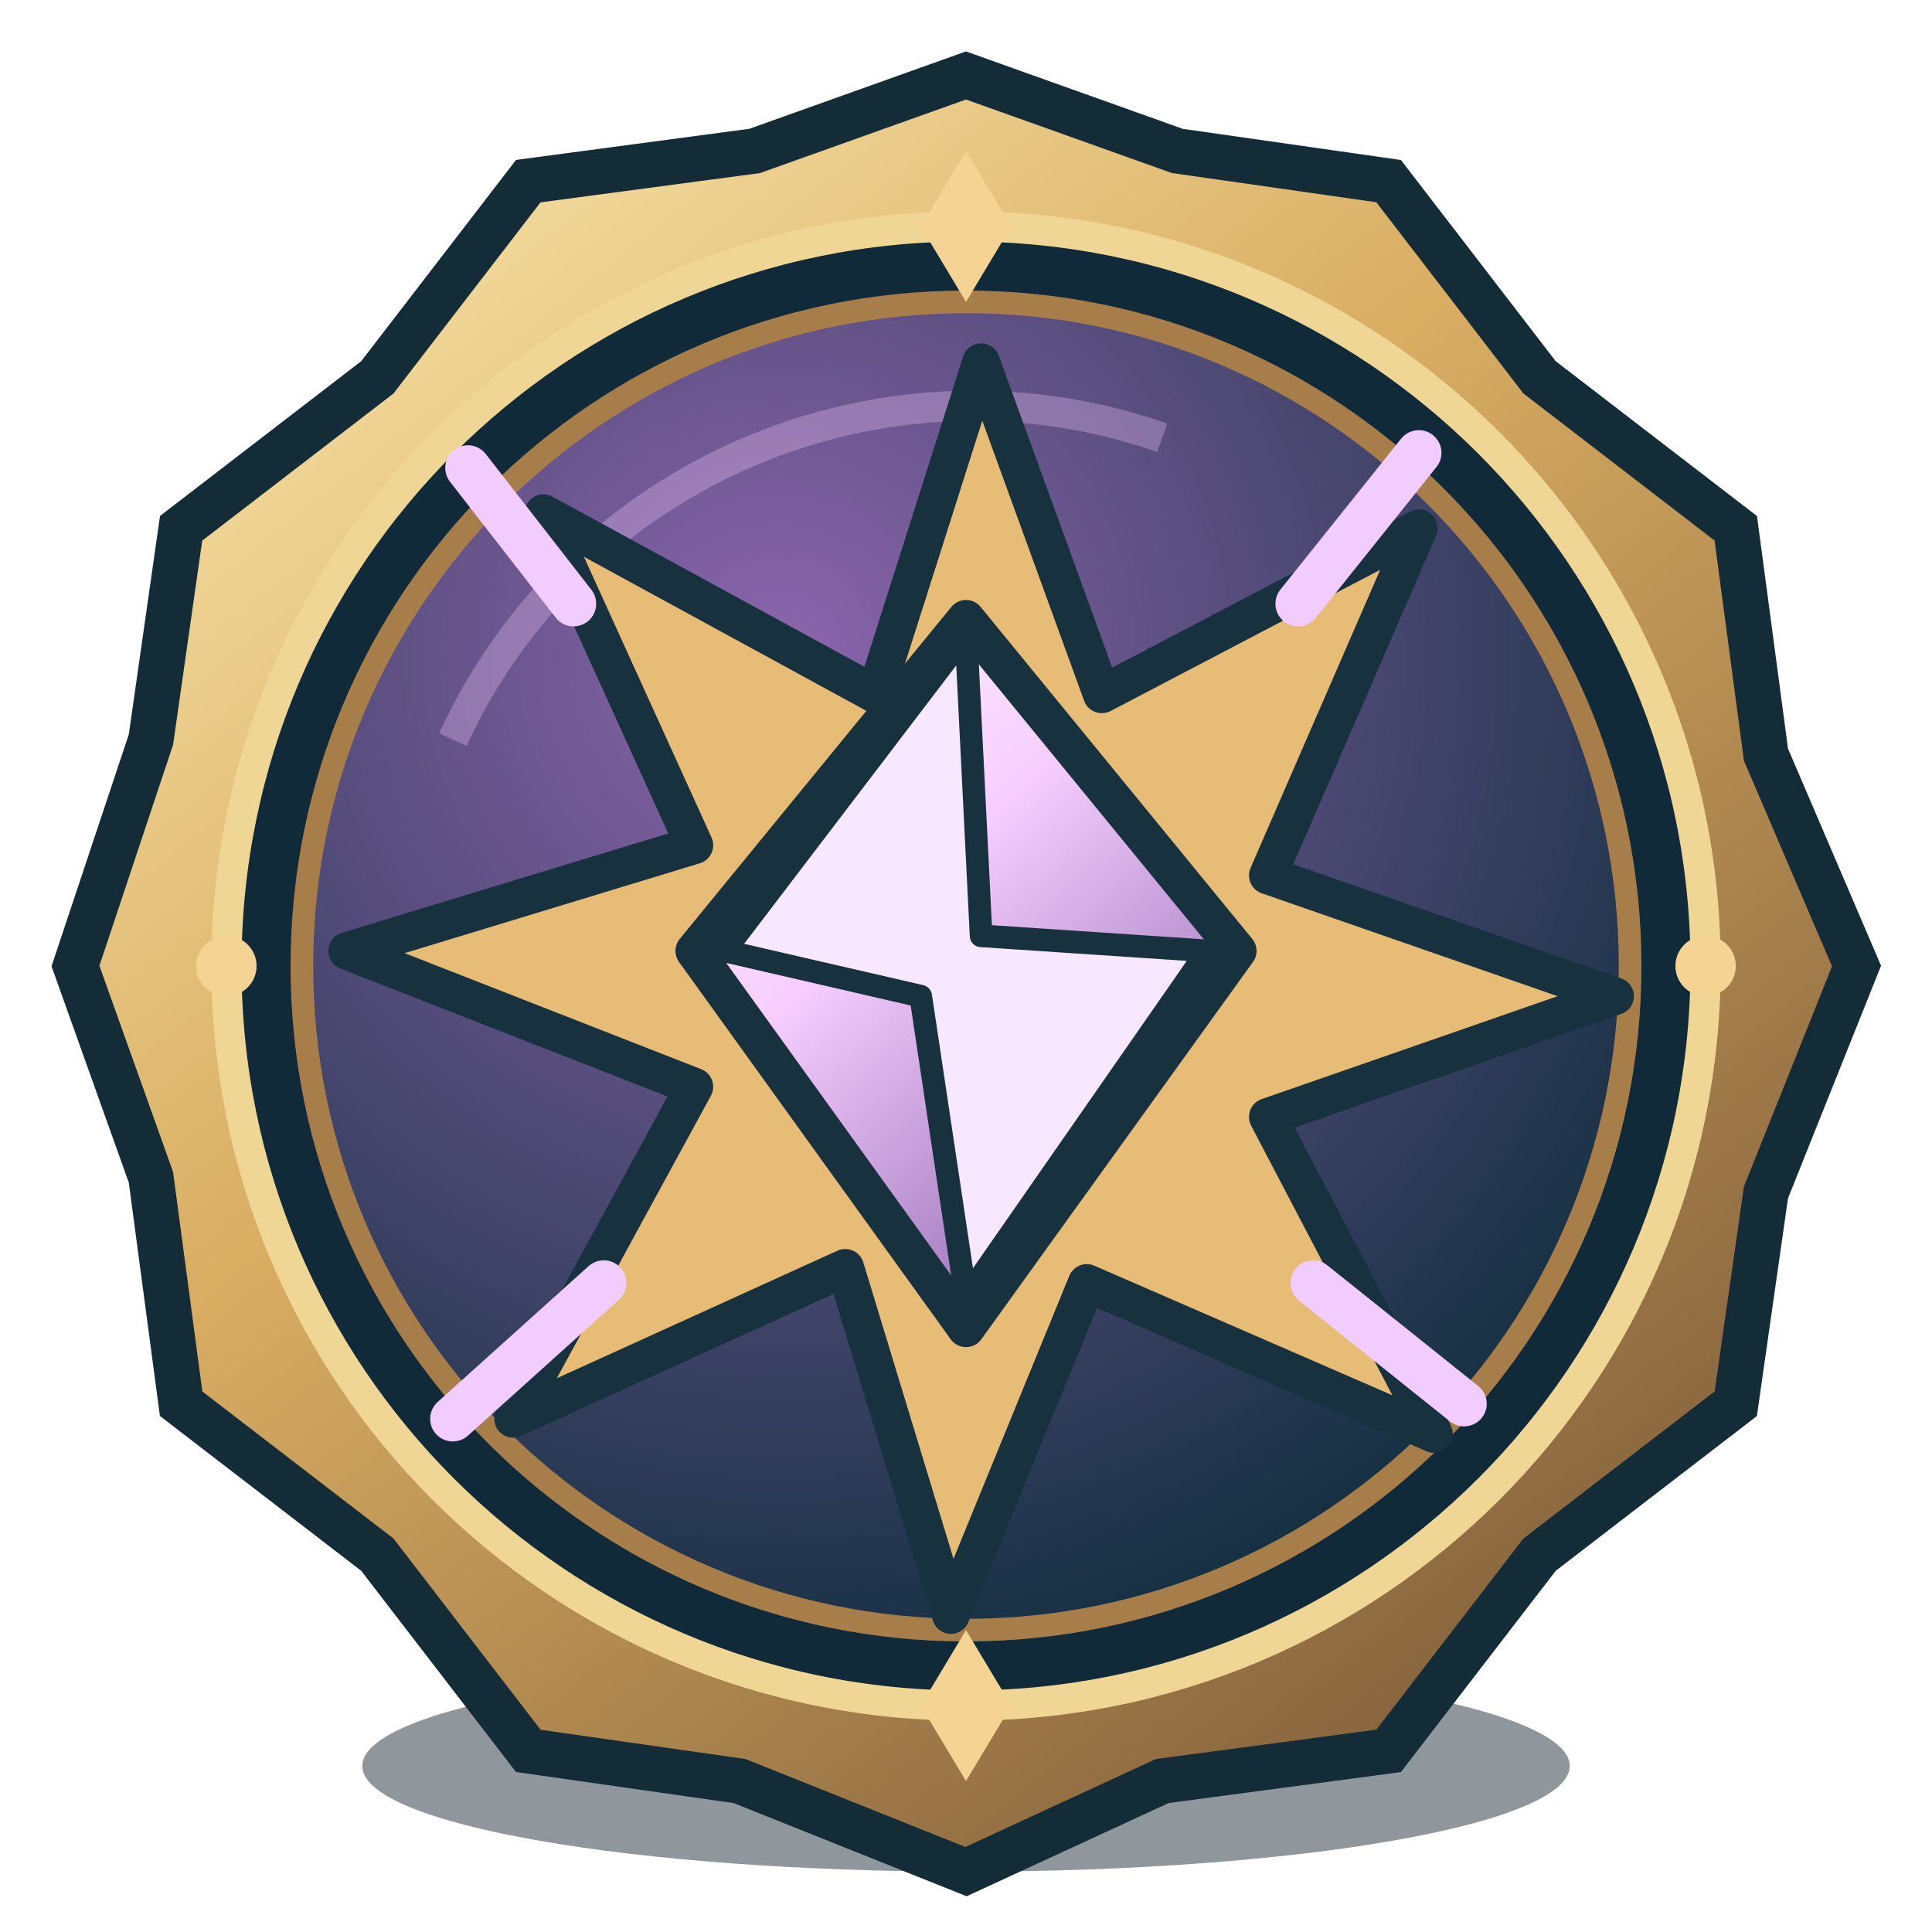
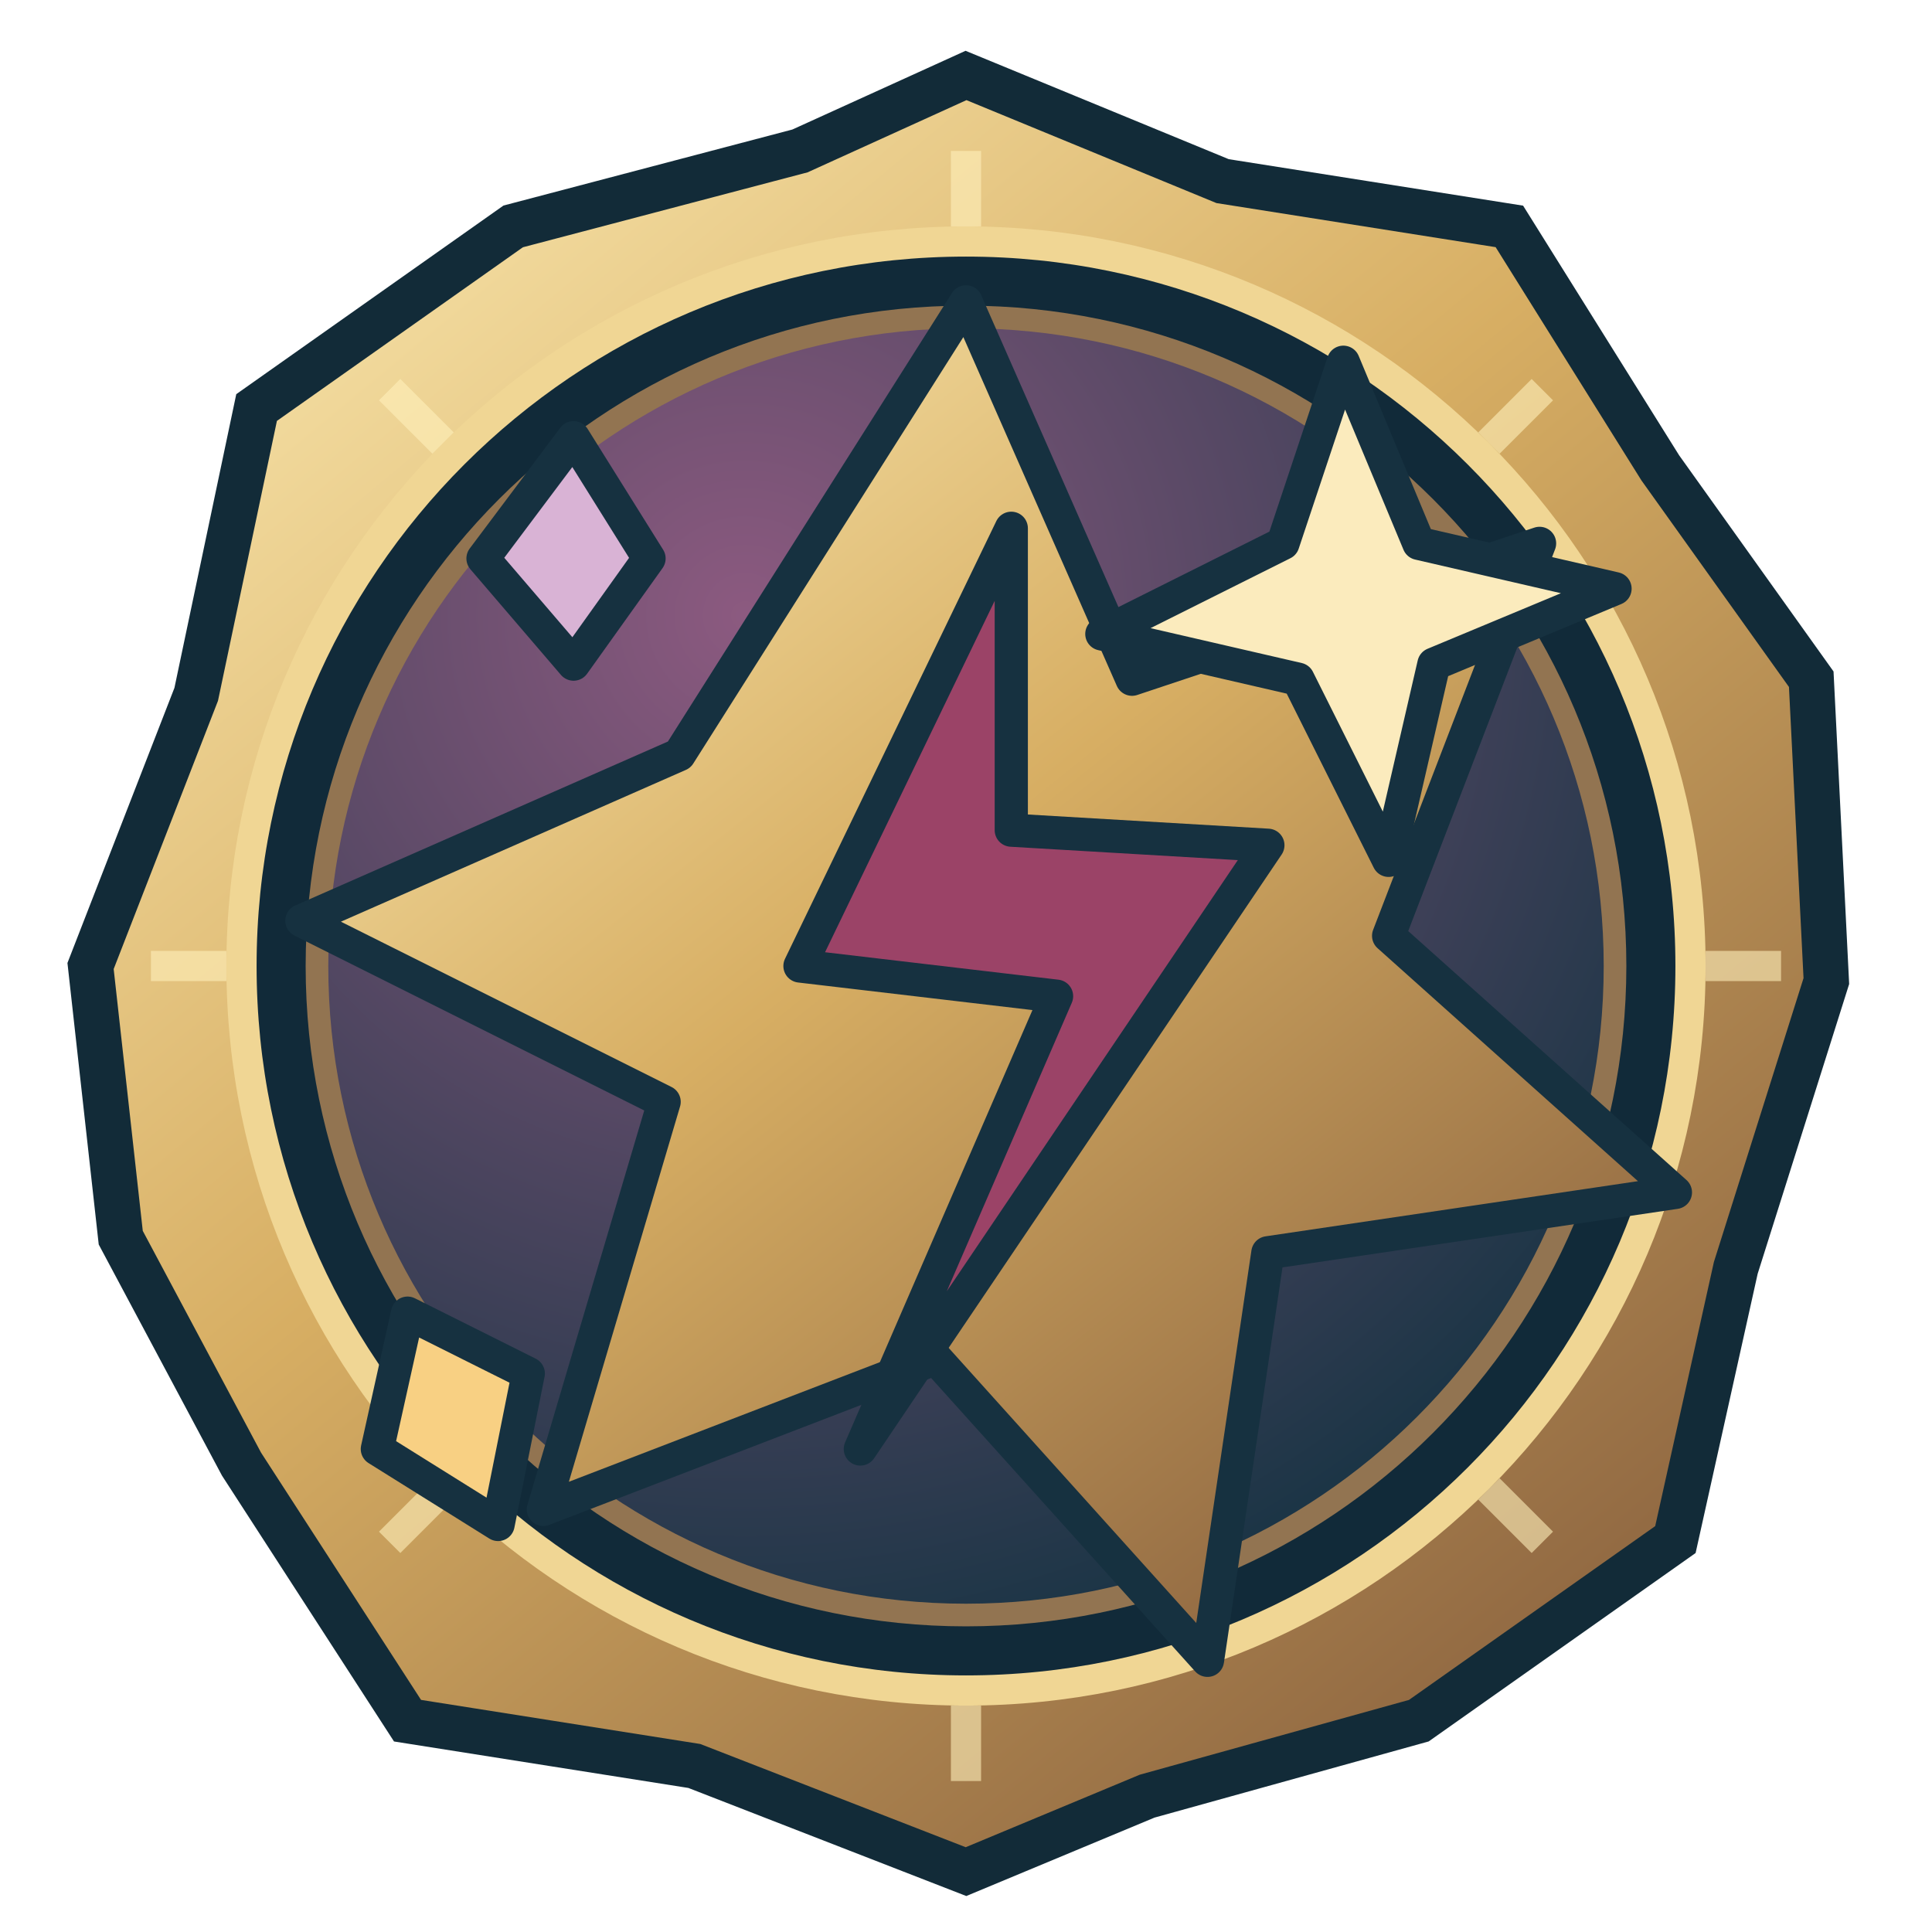
<svg xmlns="http://www.w3.org/2000/svg" width="128" height="128" viewBox="0 0 128 128">
  <defs>
-     <linearGradient id="rim" x2=".8" y2="1">
-       <stop stop-color="#fff1ba" />
-       <stop offset=".45" stop-color="#d9ad62" />
-       <stop offset="1" stop-color="#7b5938" />
+     <linearGradient id="metal" x2=".8" y2="1">
+       <stop stop-color="#fff0ba" />
+       <stop offset=".48" stop-color="#d7ae63" />
+       <stop offset="1" stop-color="#88603e" />
    </linearGradient>
-     <radialGradient id="enamel" cx=".36" cy=".27" r=".78">
-       <stop stop-color="#8c65ad" />
-       <stop offset="1" stop-color="#132f40" />
+     <linearGradient id="steel" x2="1" y2=".8">
+       <stop stop-color="#f0f7eb" />
+       <stop offset=".42" stop-color="#b5dbda" />
+       <stop offset="1" stop-color="#557f91" />
+     </linearGradient>
+     <radialGradient id="enamel" cx=".33" cy=".23" r=".85">
+       <stop stop-color="#8c5a80" />
+       <stop offset="1" stop-color="#163343" />
    </radialGradient>
-     <linearGradient id="metal" x2=".7" y2="1">
-       <stop stop-color="#ffffff" />
-       <stop offset=".44" stop-color="#f7ceff" />
-       <stop offset="1" stop-color="#8c65ad" />
-     </linearGradient>
  </defs>
-   <ellipse cx="64" cy="117" rx="40" ry="7" fill="#061823" opacity=".45" />
-   <path d="M64 5 78 10 92 12 102 25 115 35 117 50 123 64 117 79 115 93 102 103 92 116 77 118 64 124 49 118 35 116 25 103 12 93 10 78 5 64 10 49 12 35 25 25 35 12 50 10Z" fill="url(#rim)" stroke="#142b38" stroke-width="3" />
-   <circle cx="64" cy="64" r="49" fill="#112a39" stroke="#f0d694" stroke-width="2" />
-   <circle cx="64" cy="64" r="44" fill="url(#enamel)" stroke="#a77e49" stroke-width="1.5" />
-   <path d="M30 49A38 38 0 0 1 77 29" fill="none" stroke="#f7ceff" stroke-width="2" opacity=".30" />
-   <g fill="#f5d493">
-     <path d="m64 10 3 5-3 5-3-5Z" />
-     <path d="m64 108 3 5-3 5-3-5Z" />
-     <circle cx="15" cy="64" r="2" />
-     <circle cx="113" cy="64" r="2" />
-   </g>
-   <g stroke="#18313f" stroke-width="2.5" stroke-linecap="round" stroke-linejoin="round">
-     <path d="m65 24 8 22 21-11-10 23 23 8-23 8 11 21-23-10-9 22-7-23-22 10 12-22-23-9 23-7-10-22 22 12Z" fill="#e7bc77" />
-     <path d="m64 41 18 22-18 25-18-25Z" fill="url(#metal)" />
-     <path d="m64 42 1 20 15 1-16 23-3-20-13-3Z" fill="#f8e8ff" stroke-width="1.5" />
-     <path d="m31 31 7 9m56-10-8 10m11 53-10-8M30 94l10-9" fill="none" stroke="#f2cbff" stroke-width="3" />
+   <path d="m64 5 17 7 19 3 10 16 10 14 1 20-6 19-4 18-17 12-18 5-12 5-18-7-19-3-11-17-8-15-2-18 7-18 4-19 17-12 19-5Z" fill="url(#metal)" stroke="#122b38" stroke-width="3" />
+   <circle cx="64" cy="64" r="48" fill="#112a39" stroke="#f0d694" stroke-width="2" />
+   <circle cx="64" cy="64" r="43" fill="url(#enamel)" stroke="#927451" stroke-width="1.5" />
+   <path d="M64 10v5" transform="rotate(0 64 64)" stroke="#fff0bb" stroke-width="2" opacity=".6" />
+   <path d="M64 10v5" transform="rotate(45 64 64)" stroke="#fff0bb" stroke-width="2" opacity=".6" />
+   <path d="M64 10v5" transform="rotate(90 64 64)" stroke="#fff0bb" stroke-width="2" opacity=".6" />
+   <path d="M64 10v5" transform="rotate(135 64 64)" stroke="#fff0bb" stroke-width="2" opacity=".6" />
+   <path d="M64 10v5" transform="rotate(180 64 64)" stroke="#fff0bb" stroke-width="2" opacity=".6" />
+   <path d="M64 10v5" transform="rotate(225 64 64)" stroke="#fff0bb" stroke-width="2" opacity=".6" />
+   <path d="M64 10v5" transform="rotate(270 64 64)" stroke="#fff0bb" stroke-width="2" opacity=".6" />
+   <path d="M64 10v5" transform="rotate(315 64 64)" stroke="#fff0bb" stroke-width="2" opacity=".6" />
+   <g stroke="#163140" stroke-width="2.2" stroke-linejoin="round" stroke-linecap="round">
+     <path d="m64 20 11 25 27-9-10 26 19 17-27 4-4 27-18-20-26 10 8-27-24-12 25-11Z" fill="url(#metal)" />
+     <path d="m67 35-14 29 17 2-13 30 27-40-17-1Z" fill="#9b4367" />
+     <path d="m89 24 5 12 13 3-12 5-3 13-6-12-13-3 12-6Z" fill="#fbebbd" />
+     <path d="m27 87 8 4-2 10-8-5Z" fill="#f8d083" />
+     <path d="m38 29 5 8-5 7-6-7Z" fill="#d9b3d5" />
  </g>
</svg>
